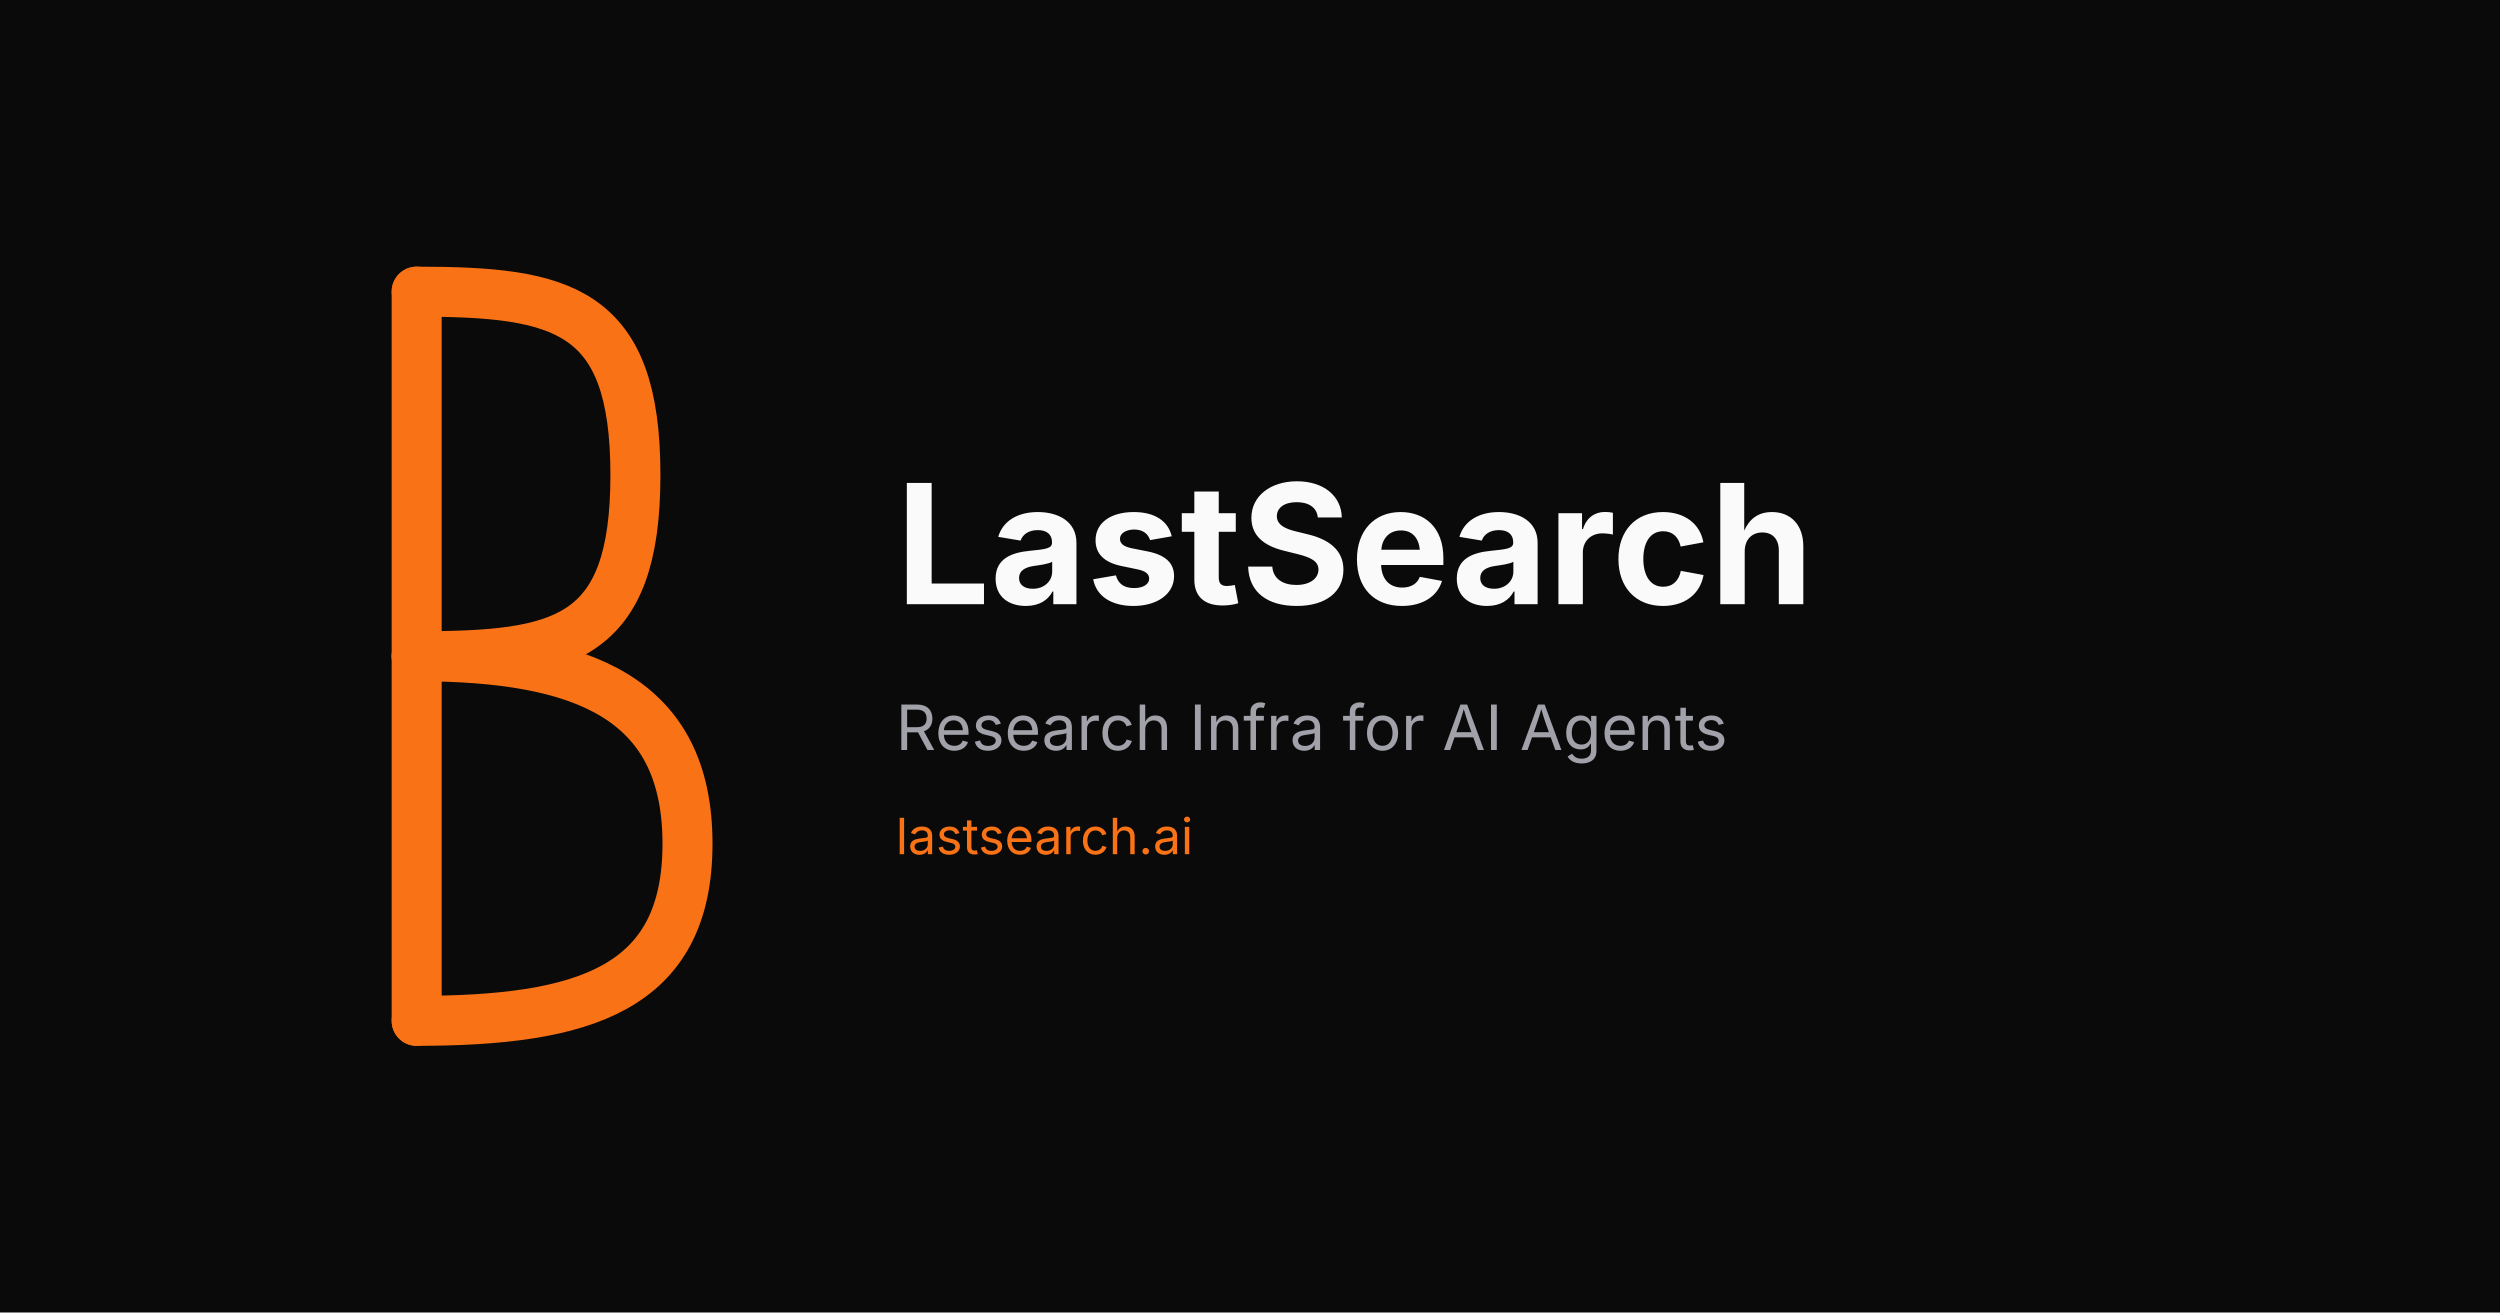
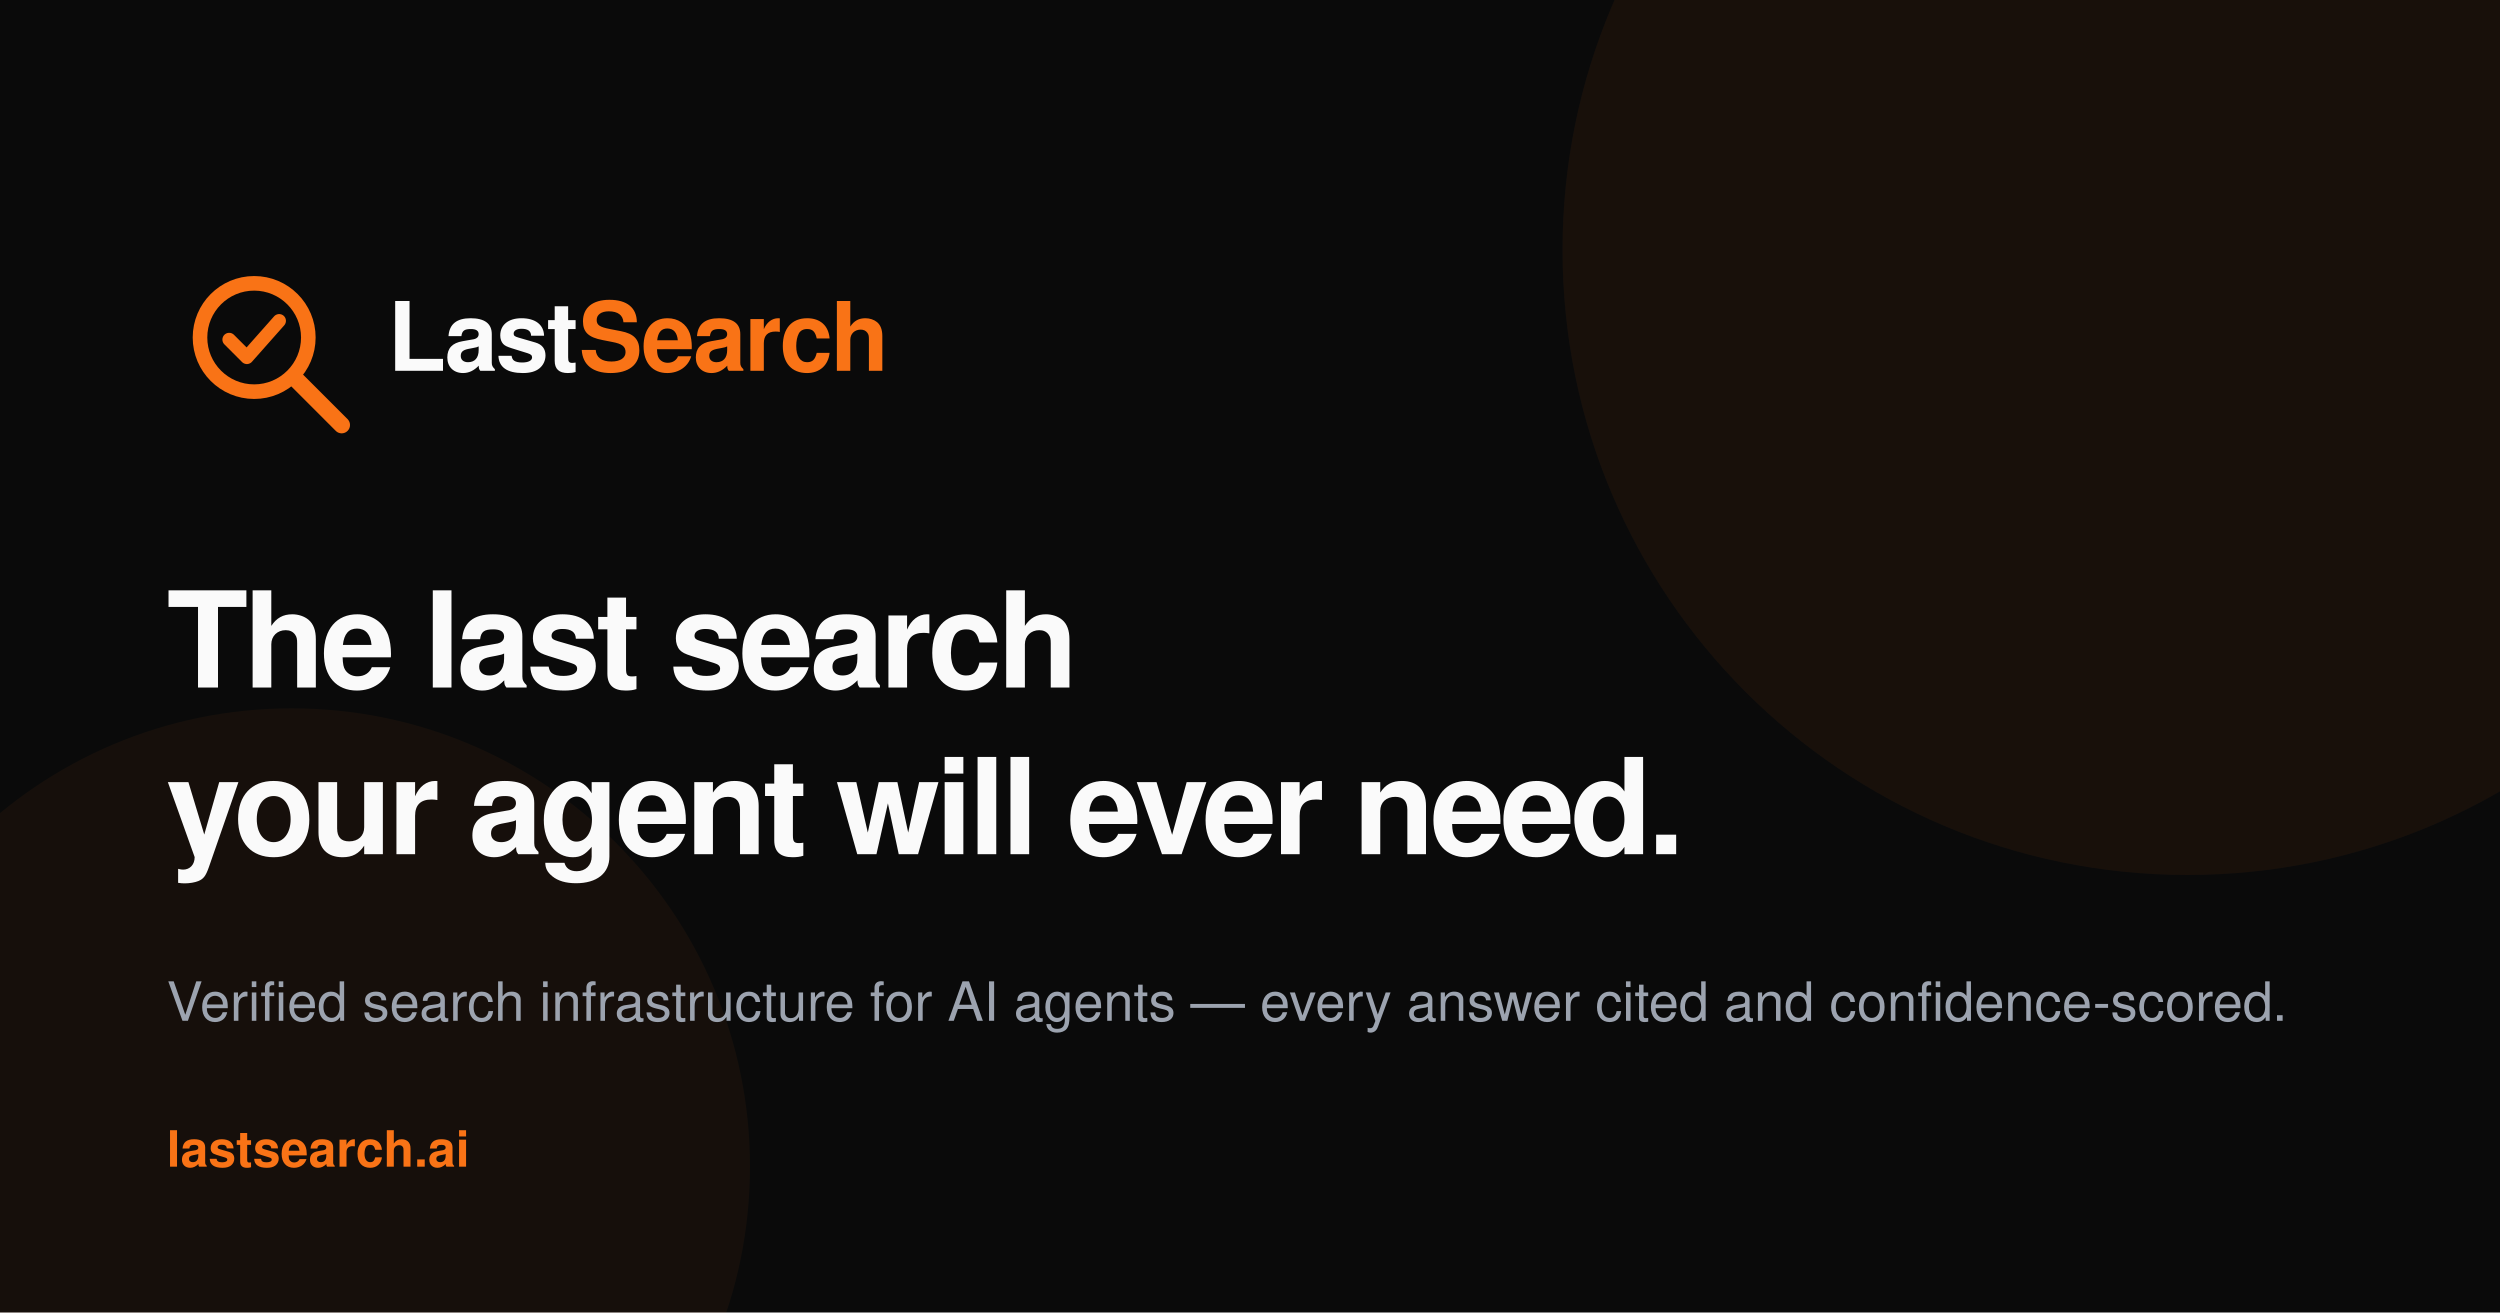
<svg xmlns="http://www.w3.org/2000/svg" width="1200" height="630" viewBox="0 0 1200 630">
  <rect width="1200" height="630" fill="#0A0A0A" />
-   <g transform="translate(200, 140)">
-     <line x1="0" y1="0" x2="0" y2="350" stroke="#F97316" stroke-width="24" stroke-linecap="round" />
-     <path d="M0 0 C70 0, 105 8, 105 88 C105 168, 70 175, 0 175" stroke="#F97316" stroke-width="24" fill="none" stroke-linecap="round" stroke-linejoin="round" />
-     <path d="M0 175 C80 175, 130 195, 130 265 C130 335, 80 350, 0 350" stroke="#F97316" stroke-width="24" fill="none" stroke-linecap="round" stroke-linejoin="round" />
+   <circle cx="1050" cy="120" r="300" fill="#F97316" opacity="0.06" />
+   <circle cx="140" cy="560" r="220" fill="#F97316" opacity="0.05" />
+   <g transform="translate(80,120)">
+     <circle cx="42" cy="42" r="26" stroke="#F97316" stroke-width="7" fill="none" />
+     <line x1="62" y1="62" x2="84" y2="84" stroke="#F97316" stroke-width="8" stroke-linecap="round" />
+     <path d="M30 43 L38.5 51.5 L54 34" stroke="#F97316" stroke-width="6.5" fill="none" stroke-linecap="round" stroke-linejoin="round" />
+     <text x="106" y="58" font-family="Helvetica, Arial, sans-serif" font-size="46" font-weight="700" letter-spacing="-1" fill="#FAFAFA">Last<tspan fill="#F97316">Search</tspan>
+     </text>
  </g>
-   <text x="430" y="290" font-family="system-ui, -apple-system, sans-serif" font-size="80" font-weight="700" fill="#FAFAFA">LastSearch</text>
-   <text x="430" y="360" font-family="system-ui, -apple-system, sans-serif" font-size="30" fill="#A1A1AA">Research Infra for AI Agents</text>
-   <text x="430" y="410" font-family="system-ui, -apple-system, sans-serif" font-size="24" fill="#F97316">lastsearch.ai</text>
+   <text x="80" y="330" font-family="Helvetica, Arial, sans-serif" font-size="64" font-weight="800" letter-spacing="-2" fill="#FAFAFA">The last search</text>
+   <text x="80" y="410" font-family="Helvetica, Arial, sans-serif" font-size="64" font-weight="800" letter-spacing="-2" fill="#FAFAFA">your agent will ever need.</text>
+   <text x="80" y="490" font-family="Helvetica, Arial, sans-serif" font-size="26" font-weight="400" fill="#9CA3AF">Verified search infrastructure for AI agents — every answer cited and confidence-scored.</text>
+   <text x="80" y="560" font-family="Helvetica, Arial, sans-serif" font-size="24" font-weight="600" fill="#F97316">lastsearch.ai</text>
</svg>
